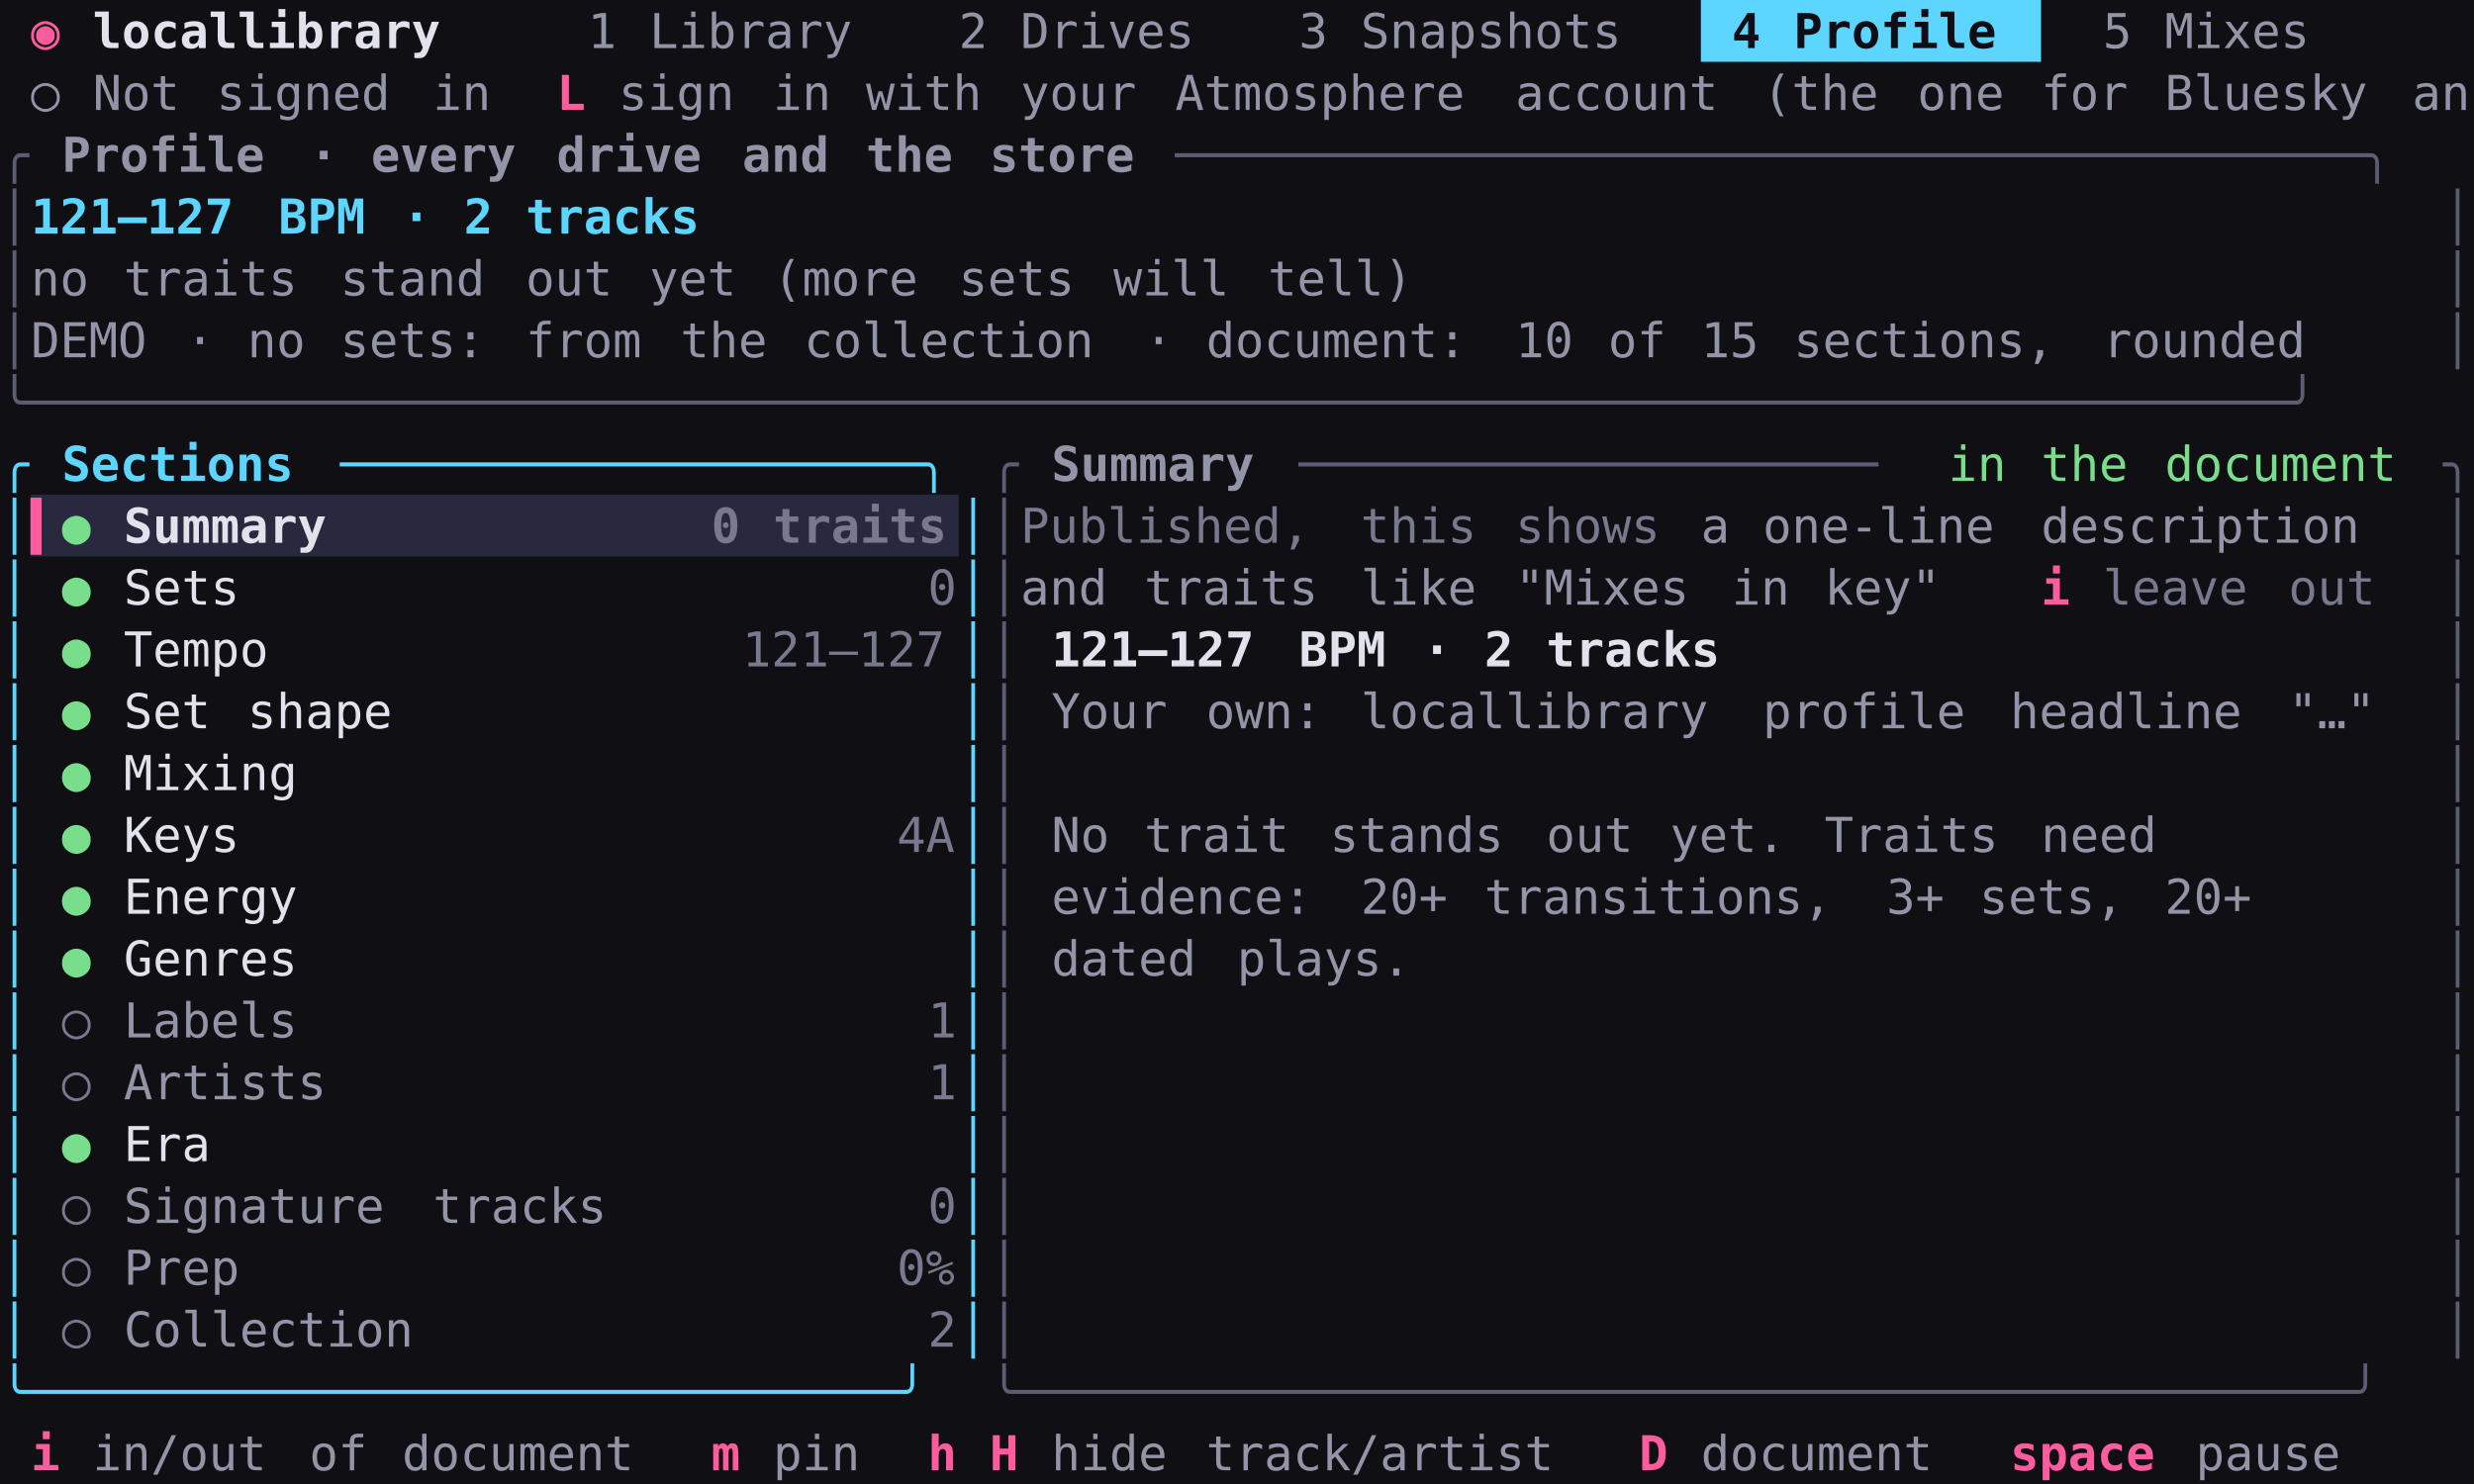
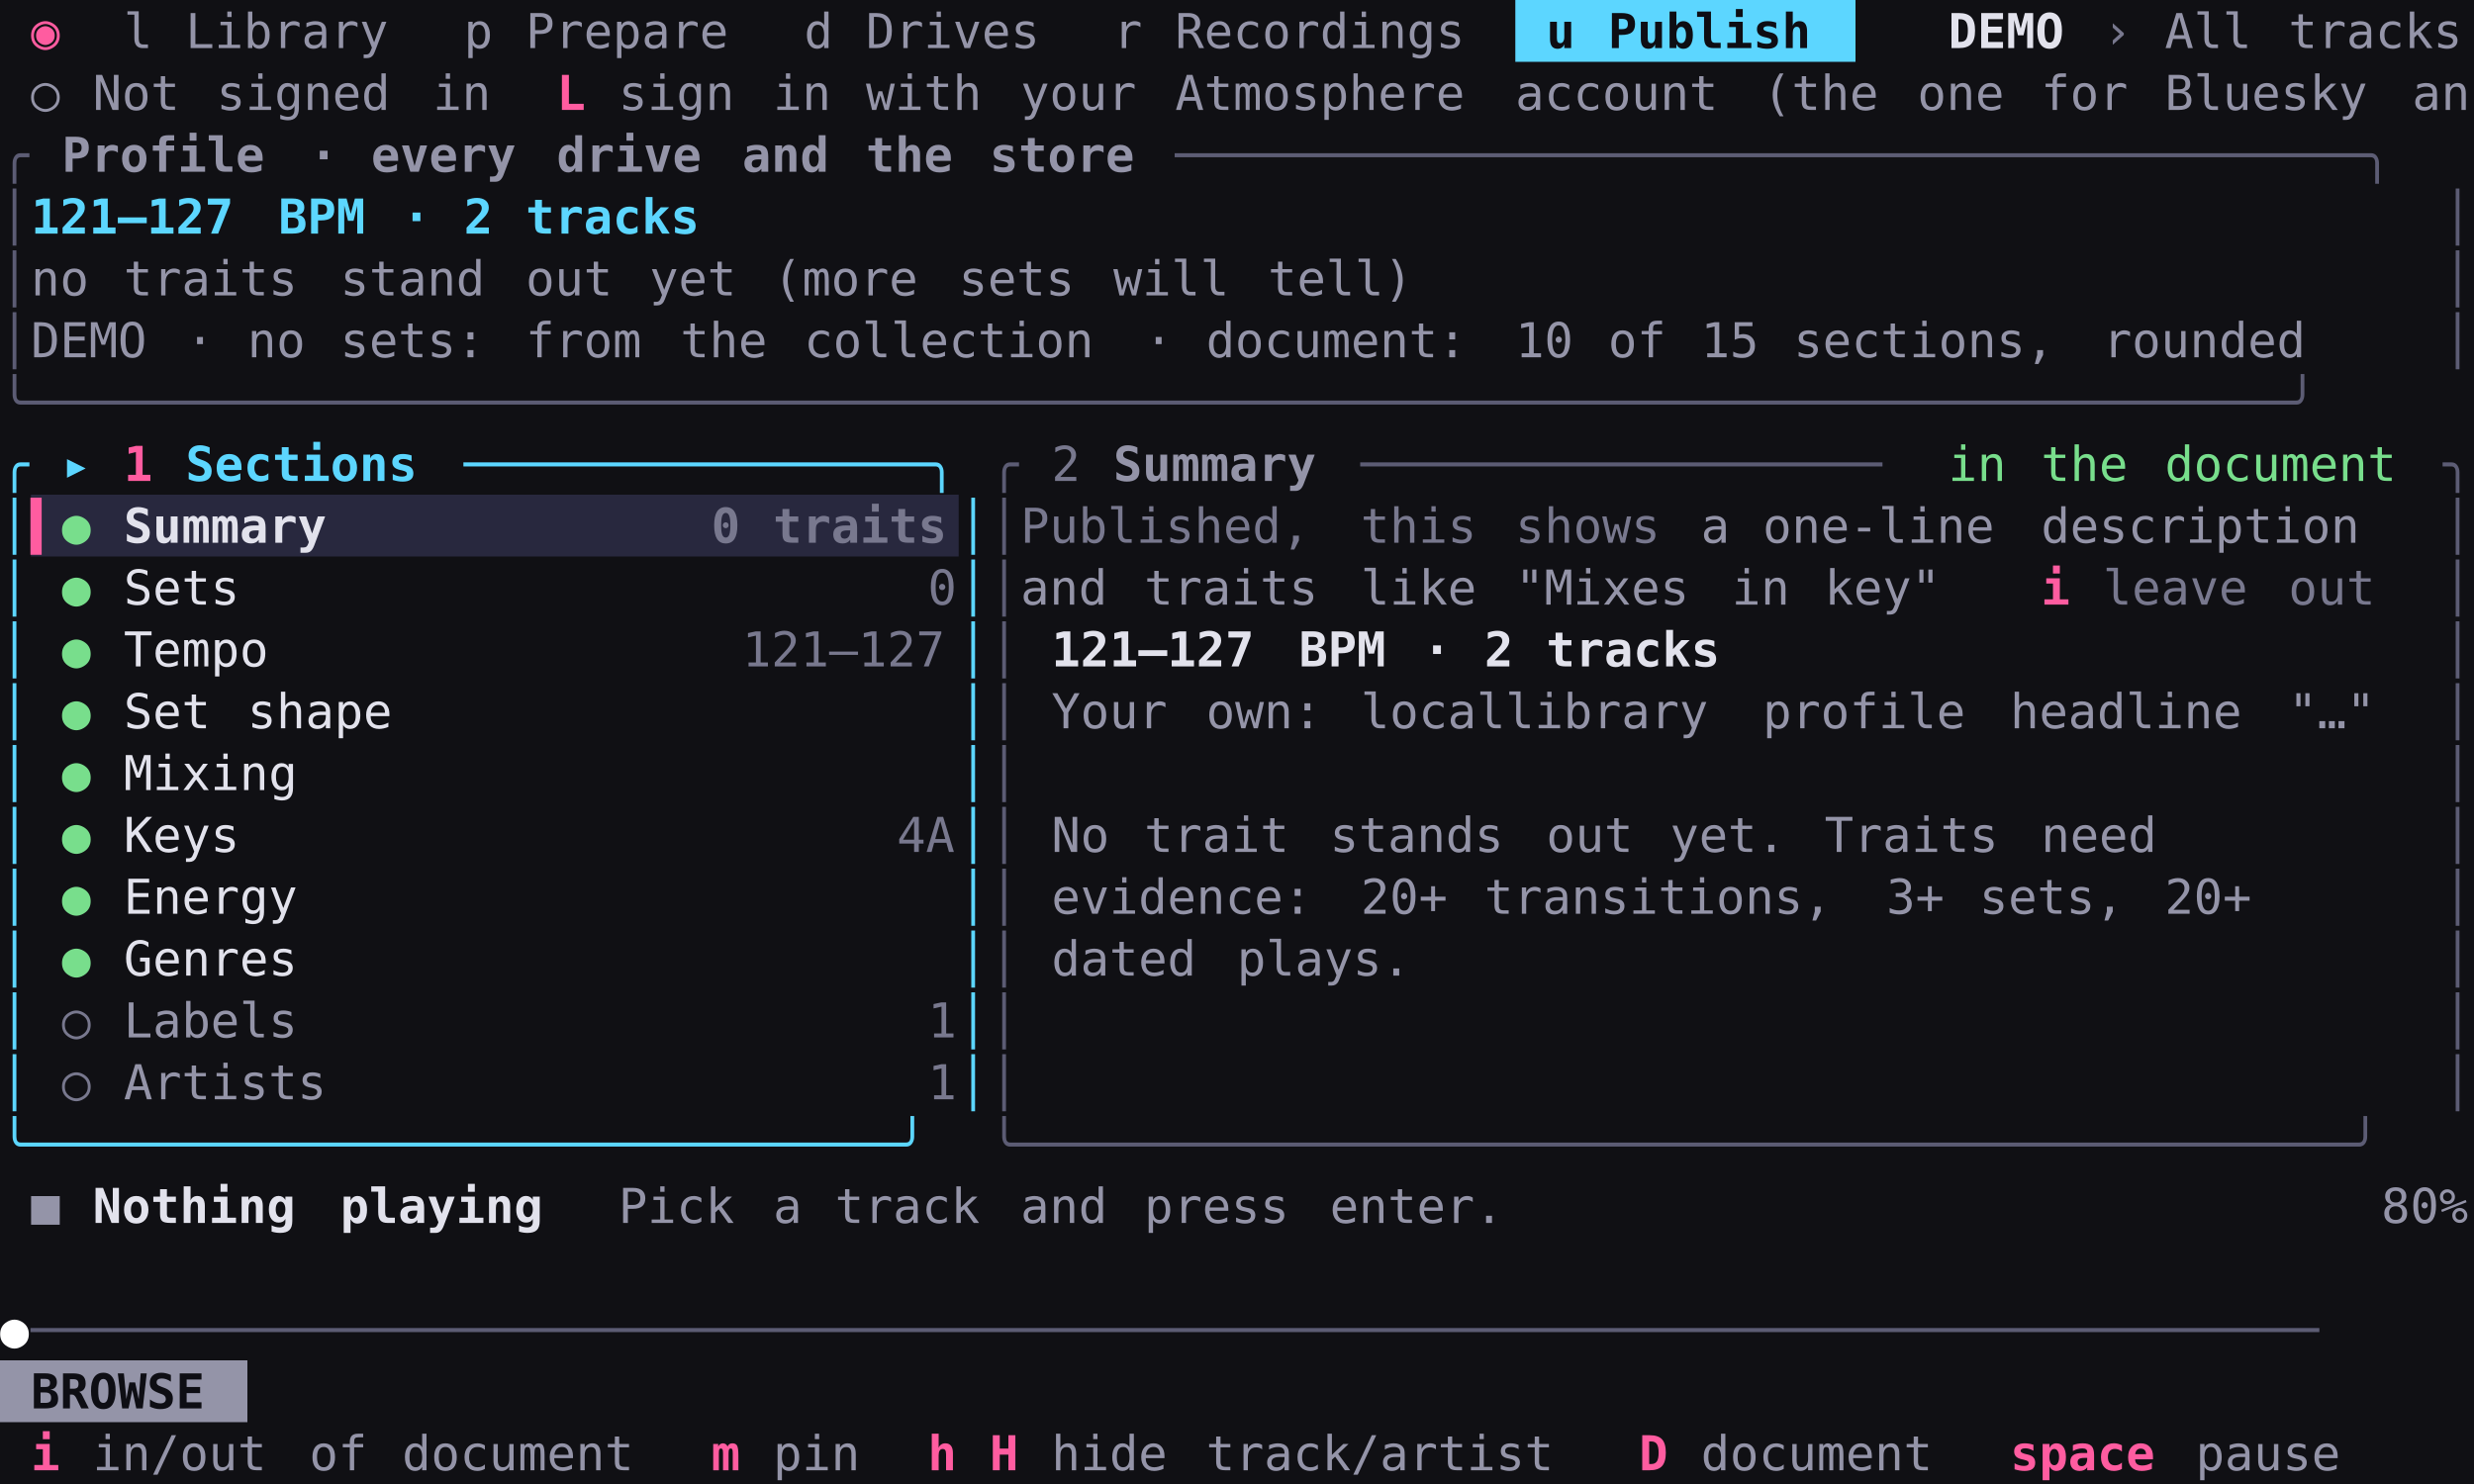
<svg xmlns="http://www.w3.org/2000/svg" viewBox="0 0 720 432" width="720" height="432" font-family="ui-monospace, Menlo, Consolas, monospace" font-size="14">
  <rect width="720" height="432" fill="#101014" />
-   <rect x="495" y="0" width="99" height="18" fill="#5cd6ff" />
+   <rect x="441" y="0" width="99" height="18" fill="#5cd6ff" />
  <text x="9" y="14" fill="#ff5ca0" font-weight="bold">◉</text>
-   <text x="27 36 45 54 63 72 81 90 99 108 117 126" y="14" fill="#e2e2ec" font-weight="bold">locallibrary</text>
-   <text x="171" y="14" fill="#9494a8">1</text>
-   <text x="189 198 207 216 225 234 243" y="14" fill="#9494a8">Library</text>
-   <text x="279" y="14" fill="#9494a8">2</text>
-   <text x="297 306 315 324 333 342" y="14" fill="#9494a8">Drives</text>
-   <text x="378" y="14" fill="#9494a8">3</text>
-   <text x="396 405 414 423 432 441 450 459 468" y="14" fill="#9494a8">Snapshots</text>
-   <text x="504" y="14" fill="#0e0e14" font-weight="bold">4</text>
-   <text x="522 531 540 549 558 567 576" y="14" fill="#0e0e14" font-weight="bold">Profile</text>
-   <text x="612" y="14" fill="#9494a8">5</text>
-   <text x="630 639 648 657 666" y="14" fill="#9494a8">Mixes</text>
+   <text x="36" y="14" fill="#9494a8">l</text>
+   <text x="54 63 72 81 90 99 108" y="14" fill="#9494a8">Library</text>
+   <text x="135" y="14" fill="#9494a8">p</text>
+   <text x="153 162 171 180 189 198 207" y="14" fill="#9494a8">Prepare</text>
+   <text x="234" y="14" fill="#9494a8">d</text>
+   <text x="252 261 270 279 288 297" y="14" fill="#9494a8">Drives</text>
+   <text x="324" y="14" fill="#9494a8">r</text>
+   <text x="342 351 360 369 378 387 396 405 414 423" y="14" fill="#9494a8">Recordings</text>
+   <text x="450" y="14" fill="#0e0e14" font-weight="bold">u</text>
+   <text x="468 477 486 495 504 513 522" y="14" fill="#0e0e14" font-weight="bold">Publish</text>
+   <text x="567 576 585 594" y="14" fill="#e2e2ec" font-weight="bold">DEMO</text>
+   <text x="612" y="14" fill="#78788e">›</text>
+   <text x="630 639 648" y="14" fill="#9494a8">All</text>
+   <text x="666 675 684 693 702 711" y="14" fill="#9494a8">tracks</text>
  <text x="9" y="32" fill="#9494a8">○</text>
  <text x="27 36 45" y="32" fill="#9494a8">Not</text>
  <text x="63 72 81 90 99 108" y="32" fill="#9494a8">signed</text>
  <text x="126 135" y="32" fill="#9494a8">in</text>
  <text x="162" y="32" fill="#ff5ca0" font-weight="bold">L</text>
  <text x="180 189 198 207" y="32" fill="#9494a8">sign</text>
  <text x="225 234" y="32" fill="#9494a8">in</text>
  <text x="252 261 270 279" y="32" fill="#9494a8">with</text>
  <text x="297 306 315 324" y="32" fill="#9494a8">your</text>
  <text x="342 351 360 369 378 387 396 405 414 423" y="32" fill="#9494a8">Atmosphere</text>
  <text x="441 450 459 468 477 486 495" y="32" fill="#9494a8">account</text>
  <text x="513 522 531 540" y="32" fill="#9494a8">(the</text>
  <text x="558 567 576" y="32" fill="#9494a8">one</text>
  <text x="594 603 612" y="32" fill="#9494a8">for</text>
  <text x="630 639 648 657 666 675 684" y="32" fill="#9494a8">Bluesky</text>
  <text x="702 711" y="32" fill="#9494a8">an</text>
  <text x="0" y="50" fill="#5c5c74">╭</text>
  <text x="18 27 36 45 54 63 72" y="50" fill="#9494a8" font-weight="bold">Profile</text>
  <text x="90" y="50" fill="#9494a8" font-weight="bold">·</text>
  <text x="108 117 126 135 144" y="50" fill="#9494a8" font-weight="bold">every</text>
  <text x="162 171 180 189 198" y="50" fill="#9494a8" font-weight="bold">drive</text>
  <text x="216 225 234" y="50" fill="#9494a8" font-weight="bold">and</text>
  <text x="252 261 270" y="50" fill="#9494a8" font-weight="bold">the</text>
  <text x="288 297 306 315 324" y="50" fill="#9494a8" font-weight="bold">store</text>
  <text x="342 351 360 369 378 387 396 405 414 423 432 441 450 459 468 477 486 495 504 513 522 531 540 549 558 567 576 585 594 603 612 621 630 639 648 657 666 675 684 693 702 711" y="50" fill="#5c5c74">─────────────────────────────────────────╮</text>
  <text x="0" y="68" fill="#5c5c74">│</text>
  <text x="9 18 27 36 45 54 63" y="68" fill="#5cd6ff" font-weight="bold">121–127</text>
  <text x="81 90 99" y="68" fill="#5cd6ff" font-weight="bold">BPM</text>
  <text x="117" y="68" fill="#5cd6ff" font-weight="bold">·</text>
  <text x="135" y="68" fill="#5cd6ff" font-weight="bold">2</text>
  <text x="153 162 171 180 189 198" y="68" fill="#5cd6ff" font-weight="bold">tracks</text>
  <text x="711" y="68" fill="#5c5c74">│</text>
  <text x="0" y="86" fill="#5c5c74">│</text>
  <text x="9 18" y="86" fill="#9494a8">no</text>
  <text x="36 45 54 63 72 81" y="86" fill="#9494a8">traits</text>
  <text x="99 108 117 126 135" y="86" fill="#9494a8">stand</text>
  <text x="153 162 171" y="86" fill="#9494a8">out</text>
  <text x="189 198 207" y="86" fill="#9494a8">yet</text>
  <text x="225 234 243 252 261" y="86" fill="#9494a8">(more</text>
  <text x="279 288 297 306" y="86" fill="#9494a8">sets</text>
  <text x="324 333 342 351" y="86" fill="#9494a8">will</text>
  <text x="369 378 387 396 405" y="86" fill="#9494a8">tell)</text>
  <text x="711" y="86" fill="#5c5c74">│</text>
  <text x="0" y="104" fill="#5c5c74">│</text>
  <text x="9 18 27 36" y="104" fill="#9494a8">DEMO</text>
  <text x="54" y="104" fill="#9494a8">·</text>
  <text x="72 81" y="104" fill="#9494a8">no</text>
  <text x="99 108 117 126 135" y="104" fill="#9494a8">sets:</text>
  <text x="153 162 171 180" y="104" fill="#9494a8">from</text>
  <text x="198 207 216" y="104" fill="#9494a8">the</text>
  <text x="234 243 252 261 270 279 288 297 306 315" y="104" fill="#9494a8">collection</text>
  <text x="333" y="104" fill="#9494a8">·</text>
  <text x="351 360 369 378 387 396 405 414 423" y="104" fill="#9494a8">document:</text>
  <text x="441 450" y="104" fill="#9494a8">10</text>
  <text x="468 477" y="104" fill="#9494a8">of</text>
  <text x="495 504" y="104" fill="#9494a8">15</text>
  <text x="522 531 540 549 558 567 576 585 594" y="104" fill="#9494a8">sections,</text>
  <text x="612 621 630 639 648 657 666" y="104" fill="#9494a8">rounded</text>
  <text x="711" y="104" fill="#5c5c74">│</text>
  <text x="0 9 18 27 36 45 54 63 72 81 90 99 108 117 126 135 144 153 162 171 180 189 198 207 216 225 234 243 252 261 270 279 288 297 306 315 324 333 342 351 360 369 378 387 396 405 414 423 432 441 450 459 468 477 486 495 504 513 522 531 540 549 558 567 576 585 594 603 612 621 630 639 648 657 666 675 684 693 702 711" y="122" fill="#5c5c74">╰──────────────────────────────────────────────────────────────────────────────╯</text>
  <text x="0" y="140" fill="#5cd6ff">╭</text>
-   <text x="18 27 36 45 54 63 72 81" y="140" fill="#5cd6ff" font-weight="bold">Sections</text>
-   <text x="99 108 117 126 135 144 153 162 171 180 189 198 207 216 225 234 243 252 261 270 279" y="140" fill="#5cd6ff">────────────────────╮</text>
+   <text x="18" y="140" fill="#5cd6ff" font-weight="bold">▸</text>
+   <text x="36" y="140" fill="#ff5ca0" font-weight="bold">1</text>
+   <text x="54 63 72 81 90 99 108 117" y="140" fill="#5cd6ff" font-weight="bold">Sections</text>
+   <text x="135 144 153 162 171 180 189 198 207 216 225 234 243 252 261 270 279" y="140" fill="#5cd6ff">────────────────╮</text>
  <text x="288" y="140" fill="#5c5c74">╭</text>
-   <text x="306 315 324 333 342 351 360" y="140" fill="#9494a8" font-weight="bold">Summary</text>
-   <text x="378 387 396 405 414 423 432 441 450 459 468 477 486 495 504 513 522 531 540 549" y="140" fill="#5c5c74">────────────────────</text>
+   <text x="306" y="140" fill="#78788e">2</text>
+   <text x="324 333 342 351 360 369 378" y="140" fill="#9494a8" font-weight="bold">Summary</text>
+   <text x="396 405 414 423 432 441 450 459 468 477 486 495 504 513 522 531 540 549" y="140" fill="#5c5c74">──────────────────</text>
  <text x="567 576" y="140" fill="#78de8c">in</text>
  <text x="594 603 612" y="140" fill="#78de8c">the</text>
  <text x="630 639 648 657 666 675 684 693" y="140" fill="#78de8c">document</text>
  <text x="711" y="140" fill="#5c5c74">╮</text>
  <rect x="9" y="144" width="270" height="18" fill="#28283e" />
  <text x="0" y="158" fill="#5cd6ff">│</text>
  <text x="9" y="158" fill="#ff5ca0" font-weight="bold">▍</text>
  <text x="18" y="158" fill="#78de8c" font-weight="bold">●</text>
  <text x="36 45 54 63 72 81 90" y="158" fill="#e2e2ec" font-weight="bold">Summary</text>
  <text x="207" y="158" fill="#78788e" font-weight="bold">0</text>
  <text x="225 234 243 252 261 270" y="158" fill="#78788e" font-weight="bold">traits</text>
  <text x="279" y="158" fill="#5cd6ff">│</text>
  <text x="288" y="158" fill="#5c5c74">│</text>
  <text x="297 306 315 324 333 342 351 360 369 378" y="158" fill="#78788e">Published,</text>
  <text x="396 405 414 423" y="158" fill="#78788e">this</text>
  <text x="441 450 459 468 477" y="158" fill="#78788e">shows</text>
  <text x="495" y="158" fill="#9494a8">a</text>
  <text x="513 522 531 540 549 558 567 576" y="158" fill="#9494a8">one-line</text>
  <text x="594 603 612 621 630 639 648 657 666 675 684" y="158" fill="#9494a8">description</text>
  <text x="711" y="158" fill="#5c5c74">│</text>
  <text x="0" y="176" fill="#5cd6ff">│</text>
  <text x="18" y="176" fill="#78de8c">●</text>
  <text x="36 45 54 63" y="176" fill="#e2e2ec">Sets</text>
  <text x="270" y="176" fill="#78788e">0</text>
  <text x="279" y="176" fill="#5cd6ff">│</text>
  <text x="288" y="176" fill="#5c5c74">│</text>
  <text x="297 306 315" y="176" fill="#9494a8">and</text>
  <text x="333 342 351 360 369 378" y="176" fill="#9494a8">traits</text>
  <text x="396 405 414 423" y="176" fill="#9494a8">like</text>
  <text x="441 450 459 468 477 486" y="176" fill="#9494a8">"Mixes</text>
  <text x="504 513" y="176" fill="#9494a8">in</text>
  <text x="531 540 549 558" y="176" fill="#9494a8">key"</text>
  <text x="594" y="176" fill="#ff5ca0" font-weight="bold">i</text>
  <text x="612 621 630 639 648" y="176" fill="#78788e">leave</text>
  <text x="666 675 684" y="176" fill="#78788e">out</text>
  <text x="711" y="176" fill="#5c5c74">│</text>
  <text x="0" y="194" fill="#5cd6ff">│</text>
  <text x="18" y="194" fill="#78de8c">●</text>
  <text x="36 45 54 63 72" y="194" fill="#e2e2ec">Tempo</text>
  <text x="216 225 234 243 252 261 270" y="194" fill="#78788e">121–127</text>
  <text x="279" y="194" fill="#5cd6ff">│</text>
  <text x="288" y="194" fill="#5c5c74">│</text>
  <text x="306 315 324 333 342 351 360" y="194" fill="#e2e2ec" font-weight="bold">121–127</text>
  <text x="378 387 396" y="194" fill="#e2e2ec" font-weight="bold">BPM</text>
  <text x="414" y="194" fill="#e2e2ec" font-weight="bold">·</text>
  <text x="432" y="194" fill="#e2e2ec" font-weight="bold">2</text>
  <text x="450 459 468 477 486 495" y="194" fill="#e2e2ec" font-weight="bold">tracks</text>
  <text x="711" y="194" fill="#5c5c74">│</text>
  <text x="0" y="212" fill="#5cd6ff">│</text>
  <text x="18" y="212" fill="#78de8c">●</text>
  <text x="36 45 54" y="212" fill="#e2e2ec">Set</text>
  <text x="72 81 90 99 108" y="212" fill="#e2e2ec">shape</text>
  <text x="279" y="212" fill="#5cd6ff">│</text>
  <text x="288" y="212" fill="#5c5c74">│</text>
  <text x="306 315 324 333" y="212" fill="#9494a8">Your</text>
  <text x="351 360 369 378" y="212" fill="#9494a8">own:</text>
  <text x="396 405 414 423 432 441 450 459 468 477 486 495" y="212" fill="#9494a8">locallibrary</text>
  <text x="513 522 531 540 549 558 567" y="212" fill="#9494a8">profile</text>
  <text x="585 594 603 612 621 630 639 648" y="212" fill="#9494a8">headline</text>
  <text x="666 675 684" y="212" fill="#9494a8">"…"</text>
  <text x="711" y="212" fill="#5c5c74">│</text>
  <text x="0" y="230" fill="#5cd6ff">│</text>
  <text x="18" y="230" fill="#78de8c">●</text>
  <text x="36 45 54 63 72 81" y="230" fill="#e2e2ec">Mixing</text>
  <text x="279" y="230" fill="#5cd6ff">│</text>
  <text x="288" y="230" fill="#5c5c74">│</text>
  <text x="711" y="230" fill="#5c5c74">│</text>
  <text x="0" y="248" fill="#5cd6ff">│</text>
  <text x="18" y="248" fill="#78de8c">●</text>
  <text x="36 45 54 63" y="248" fill="#e2e2ec">Keys</text>
  <text x="261 270" y="248" fill="#78788e">4A</text>
  <text x="279" y="248" fill="#5cd6ff">│</text>
  <text x="288" y="248" fill="#5c5c74">│</text>
  <text x="306 315" y="248" fill="#9494a8">No</text>
  <text x="333 342 351 360 369" y="248" fill="#9494a8">trait</text>
  <text x="387 396 405 414 423 432" y="248" fill="#9494a8">stands</text>
  <text x="450 459 468" y="248" fill="#9494a8">out</text>
  <text x="486 495 504 513" y="248" fill="#9494a8">yet.</text>
  <text x="531 540 549 558 567 576" y="248" fill="#9494a8">Traits</text>
  <text x="594 603 612 621" y="248" fill="#9494a8">need</text>
  <text x="711" y="248" fill="#5c5c74">│</text>
  <text x="0" y="266" fill="#5cd6ff">│</text>
  <text x="18" y="266" fill="#78de8c">●</text>
  <text x="36 45 54 63 72 81" y="266" fill="#e2e2ec">Energy</text>
  <text x="279" y="266" fill="#5cd6ff">│</text>
  <text x="288" y="266" fill="#5c5c74">│</text>
  <text x="306 315 324 333 342 351 360 369 378" y="266" fill="#9494a8">evidence:</text>
  <text x="396 405 414" y="266" fill="#9494a8">20+</text>
  <text x="432 441 450 459 468 477 486 495 504 513 522 531" y="266" fill="#9494a8">transitions,</text>
  <text x="549 558" y="266" fill="#9494a8">3+</text>
  <text x="576 585 594 603 612" y="266" fill="#9494a8">sets,</text>
  <text x="630 639 648" y="266" fill="#9494a8">20+</text>
  <text x="711" y="266" fill="#5c5c74">│</text>
  <text x="0" y="284" fill="#5cd6ff">│</text>
  <text x="18" y="284" fill="#78de8c">●</text>
  <text x="36 45 54 63 72 81" y="284" fill="#e2e2ec">Genres</text>
  <text x="279" y="284" fill="#5cd6ff">│</text>
  <text x="288" y="284" fill="#5c5c74">│</text>
  <text x="306 315 324 333 342" y="284" fill="#9494a8">dated</text>
  <text x="360 369 378 387 396 405" y="284" fill="#9494a8">plays.</text>
  <text x="711" y="284" fill="#5c5c74">│</text>
  <text x="0" y="302" fill="#5cd6ff">│</text>
  <text x="18" y="302" fill="#78788e">○</text>
  <text x="36 45 54 63 72 81" y="302" fill="#9494a8">Labels</text>
  <text x="270" y="302" fill="#78788e">1</text>
  <text x="279" y="302" fill="#5cd6ff">│</text>
  <text x="288" y="302" fill="#5c5c74">│</text>
  <text x="711" y="302" fill="#5c5c74">│</text>
  <text x="0" y="320" fill="#5cd6ff">│</text>
  <text x="18" y="320" fill="#78788e">○</text>
  <text x="36 45 54 63 72 81 90" y="320" fill="#9494a8">Artists</text>
  <text x="270" y="320" fill="#78788e">1</text>
  <text x="279" y="320" fill="#5cd6ff">│</text>
  <text x="288" y="320" fill="#5c5c74">│</text>
  <text x="711" y="320" fill="#5c5c74">│</text>
-   <text x="0" y="338" fill="#5cd6ff">│</text>
-   <text x="18" y="338" fill="#78de8c">●</text>
-   <text x="36 45 54" y="338" fill="#e2e2ec">Era</text>
-   <text x="279" y="338" fill="#5cd6ff">│</text>
-   <text x="288" y="338" fill="#5c5c74">│</text>
-   <text x="711" y="338" fill="#5c5c74">│</text>
-   <text x="0" y="356" fill="#5cd6ff">│</text>
-   <text x="18" y="356" fill="#78788e">○</text>
-   <text x="36 45 54 63 72 81 90 99 108" y="356" fill="#9494a8">Signature</text>
-   <text x="126 135 144 153 162 171" y="356" fill="#9494a8">tracks</text>
-   <text x="270" y="356" fill="#78788e">0</text>
-   <text x="279" y="356" fill="#5cd6ff">│</text>
-   <text x="288" y="356" fill="#5c5c74">│</text>
-   <text x="711" y="356" fill="#5c5c74">│</text>
-   <text x="0" y="374" fill="#5cd6ff">│</text>
-   <text x="18" y="374" fill="#78788e">○</text>
-   <text x="36 45 54 63" y="374" fill="#9494a8">Prep</text>
-   <text x="261 270" y="374" fill="#78788e">0%</text>
-   <text x="279" y="374" fill="#5cd6ff">│</text>
-   <text x="288" y="374" fill="#5c5c74">│</text>
-   <text x="711" y="374" fill="#5c5c74">│</text>
-   <text x="0" y="392" fill="#5cd6ff">│</text>
-   <text x="18" y="392" fill="#78788e">○</text>
-   <text x="36 45 54 63 72 81 90 99 108 117" y="392" fill="#9494a8">Collection</text>
-   <text x="270" y="392" fill="#78788e">2</text>
-   <text x="279" y="392" fill="#5cd6ff">│</text>
-   <text x="288" y="392" fill="#5c5c74">│</text>
-   <text x="711" y="392" fill="#5c5c74">│</text>
-   <text x="0 9 18 27 36 45 54 63 72 81 90 99 108 117 126 135 144 153 162 171 180 189 198 207 216 225 234 243 252 261 270 279" y="410" fill="#5cd6ff">╰──────────────────────────────╯</text>
-   <text x="288 297 306 315 324 333 342 351 360 369 378 387 396 405 414 423 432 441 450 459 468 477 486 495 504 513 522 531 540 549 558 567 576 585 594 603 612 621 630 639 648 657 666 675 684 693 702 711" y="410" fill="#5c5c74">╰──────────────────────────────────────────────╯</text>
+   <text x="0 9 18 27 36 45 54 63 72 81 90 99 108 117 126 135 144 153 162 171 180 189 198 207 216 225 234 243 252 261 270 279" y="338" fill="#5cd6ff">╰──────────────────────────────╯</text>
+   <text x="288 297 306 315 324 333 342 351 360 369 378 387 396 405 414 423 432 441 450 459 468 477 486 495 504 513 522 531 540 549 558 567 576 585 594 603 612 621 630 639 648 657 666 675 684 693 702 711" y="338" fill="#5c5c74">╰──────────────────────────────────────────────╯</text>
+   <text x="9" y="356" fill="#9494a8">■</text>
+   <text x="27 36 45 54 63 72 81" y="356" fill="#e2e2ec" font-weight="bold">Nothing</text>
+   <text x="99 108 117 126 135 144 153" y="356" fill="#e2e2ec" font-weight="bold">playing</text>
+   <text x="180 189 198 207" y="356" fill="#9494a8">Pick</text>
+   <text x="225" y="356" fill="#9494a8">a</text>
+   <text x="243 252 261 270 279" y="356" fill="#9494a8">track</text>
+   <text x="297 306 315" y="356" fill="#9494a8">and</text>
+   <text x="333 342 351 360 369" y="356" fill="#9494a8">press</text>
+   <text x="387 396 405 414 423 432" y="356" fill="#9494a8">enter.</text>
+   <text x="693 702 711" y="356" fill="#9494a8">80%</text>
+   <text x="0" y="392" fill="#ffffff">●</text>
+   <text x="9 18 27 36 45 54 63 72 81 90 99 108 117 126 135 144 153 162 171 180 189 198 207 216 225 234 243 252 261 270 279 288 297 306 315 324 333 342 351 360 369 378 387 396 405 414 423 432 441 450 459 468 477 486 495 504 513 522 531 540 549 558 567 576 585 594 603 612 621 630 639 648 657 666 675 684 693 702 711" y="392" fill="#5c5c74">───────────────────────────────────────────────────────────────────────────────</text>
+   <rect x="0" y="396" width="72" height="18" fill="#9494a8" />
+   <text x="9 18 27 36 45 54" y="410" fill="#0e0e14" font-weight="bold">BROWSE</text>
  <text x="9" y="428" fill="#ff5ca0" font-weight="bold">i</text>
  <text x="27 36 45 54 63 72" y="428" fill="#9494a8">in/out</text>
  <text x="90 99" y="428" fill="#9494a8">of</text>
  <text x="117 126 135 144 153 162 171 180" y="428" fill="#9494a8">document</text>
  <text x="207" y="428" fill="#ff5ca0" font-weight="bold">m</text>
  <text x="225 234 243" y="428" fill="#9494a8">pin</text>
  <text x="270" y="428" fill="#ff5ca0" font-weight="bold">h</text>
  <text x="288" y="428" fill="#ff5ca0" font-weight="bold">H</text>
  <text x="306 315 324 333" y="428" fill="#9494a8">hide</text>
  <text x="351 360 369 378 387 396 405 414 423 432 441 450" y="428" fill="#9494a8">track/artist</text>
  <text x="477" y="428" fill="#ff5ca0" font-weight="bold">D</text>
  <text x="495 504 513 522 531 540 549 558" y="428" fill="#9494a8">document</text>
  <text x="585 594 603 612 621" y="428" fill="#ff5ca0" font-weight="bold">space</text>
  <text x="639 648 657 666 675" y="428" fill="#9494a8">pause</text>
</svg>
